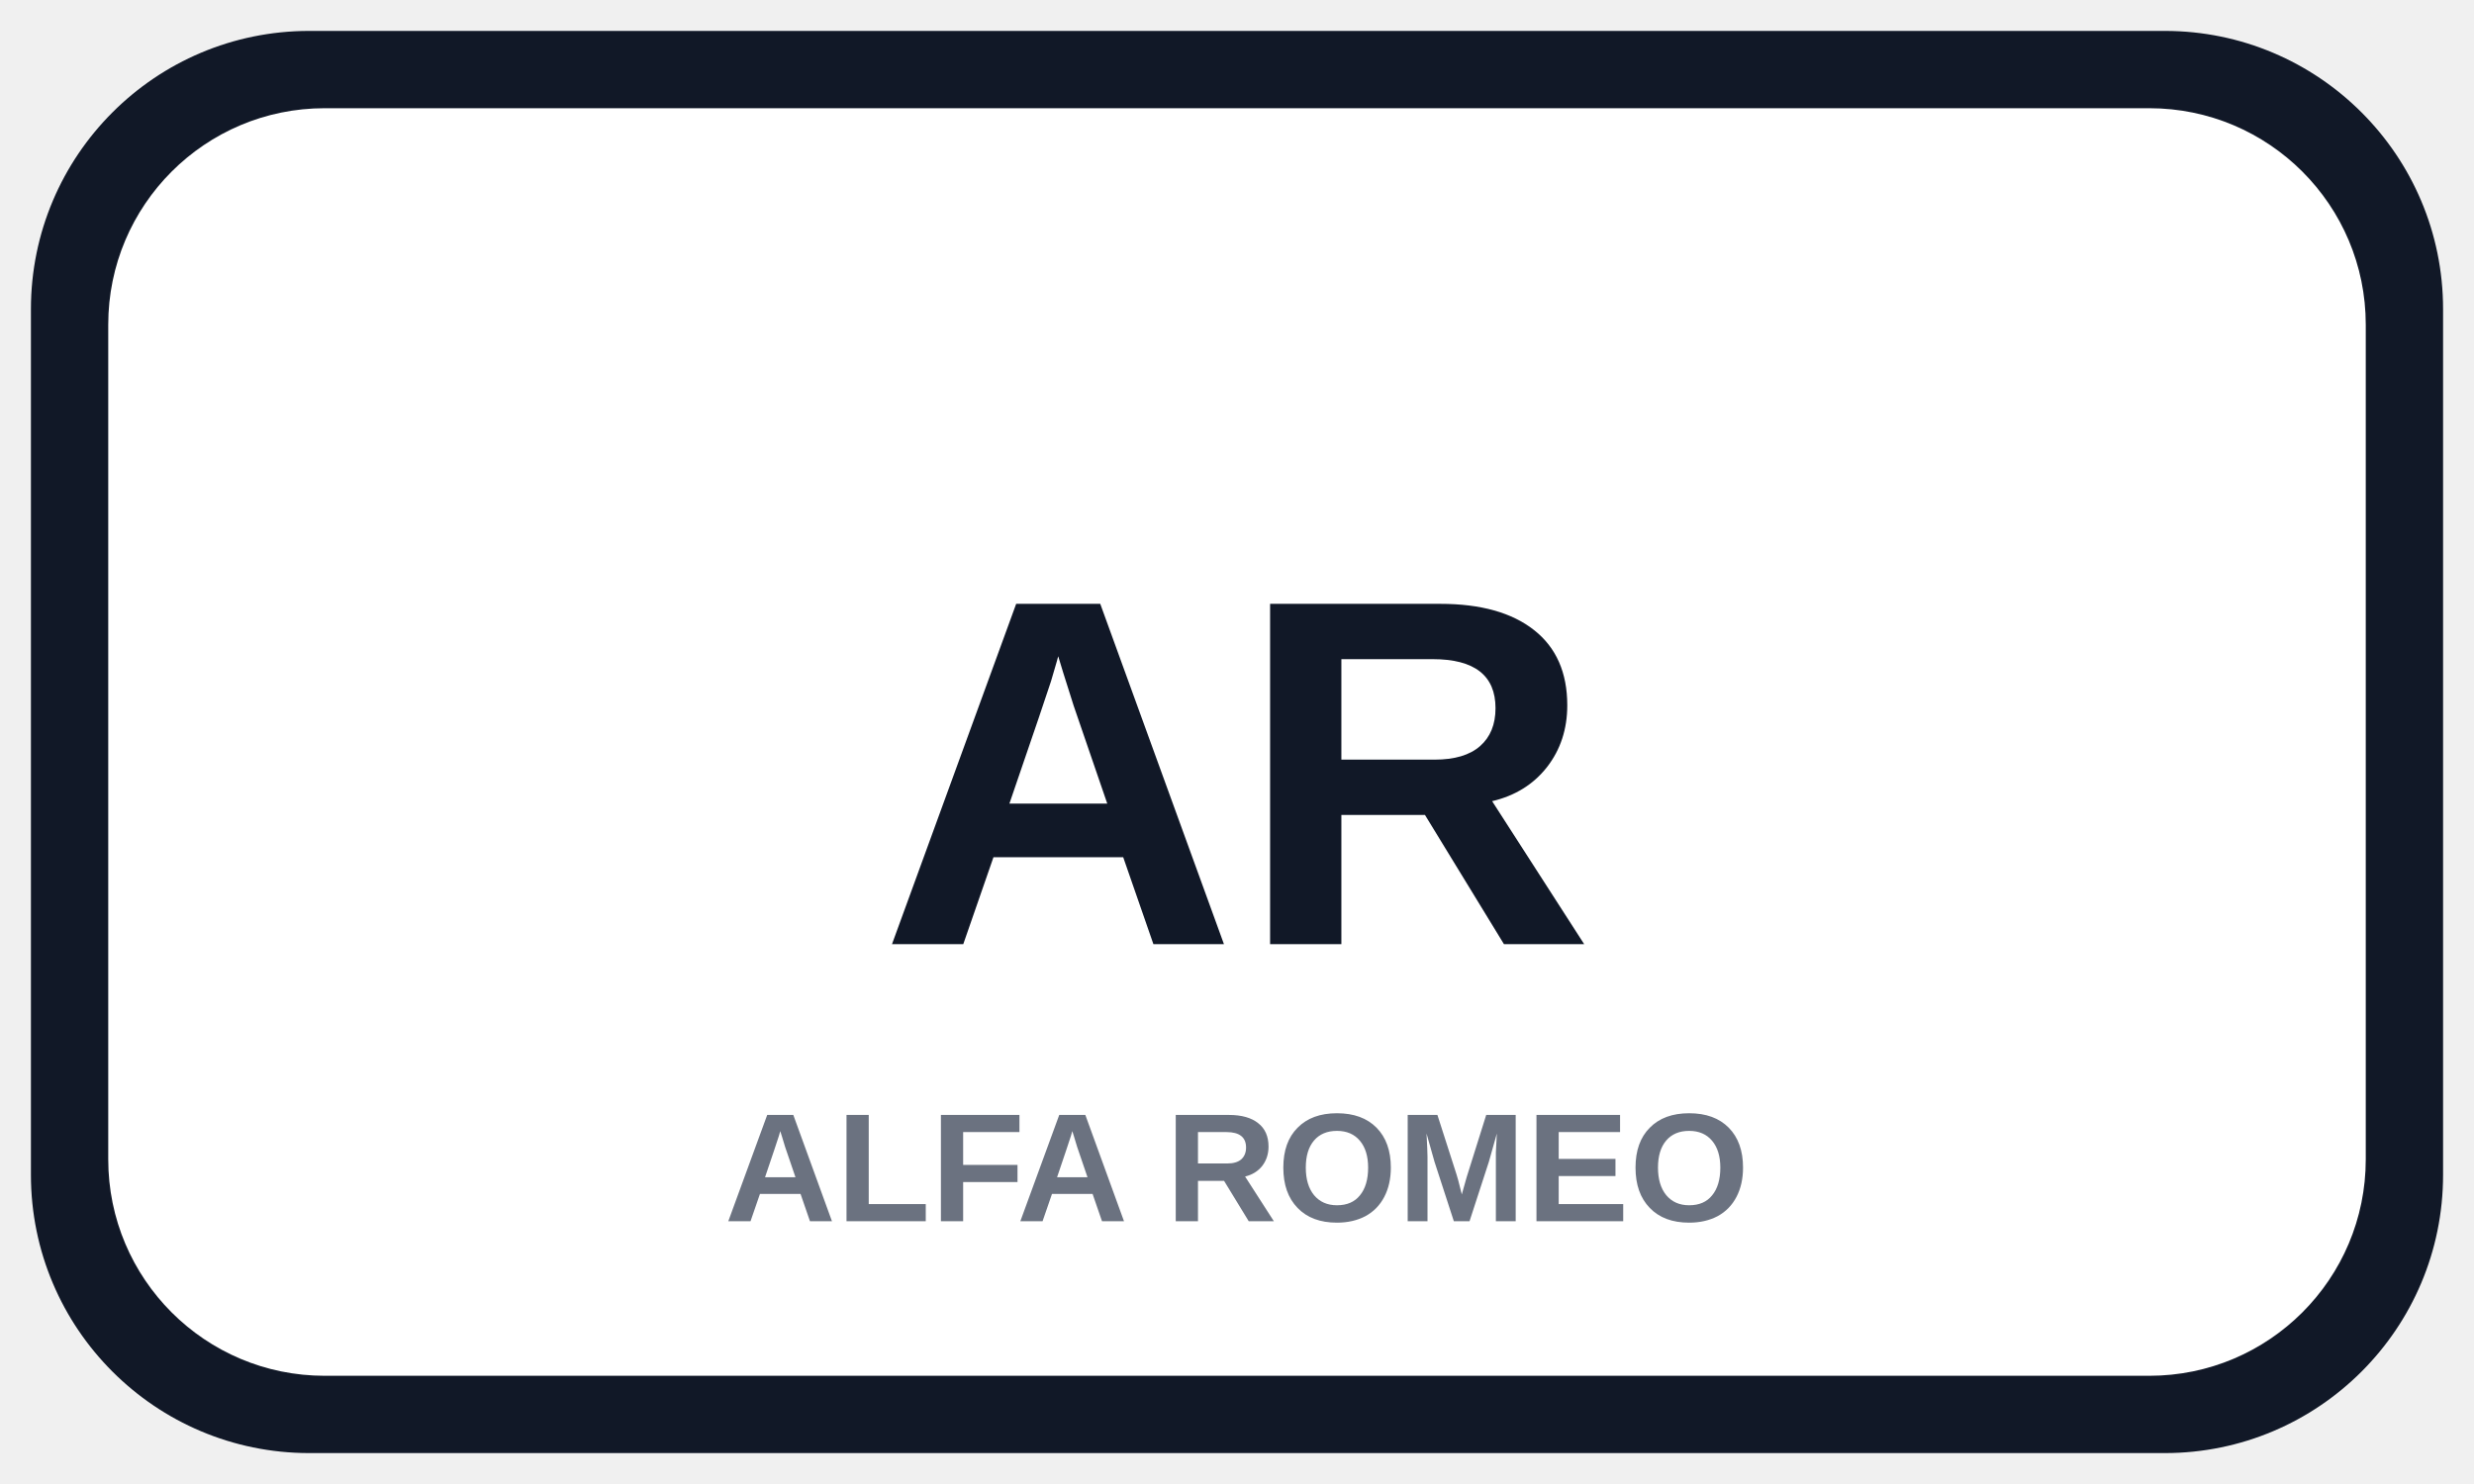
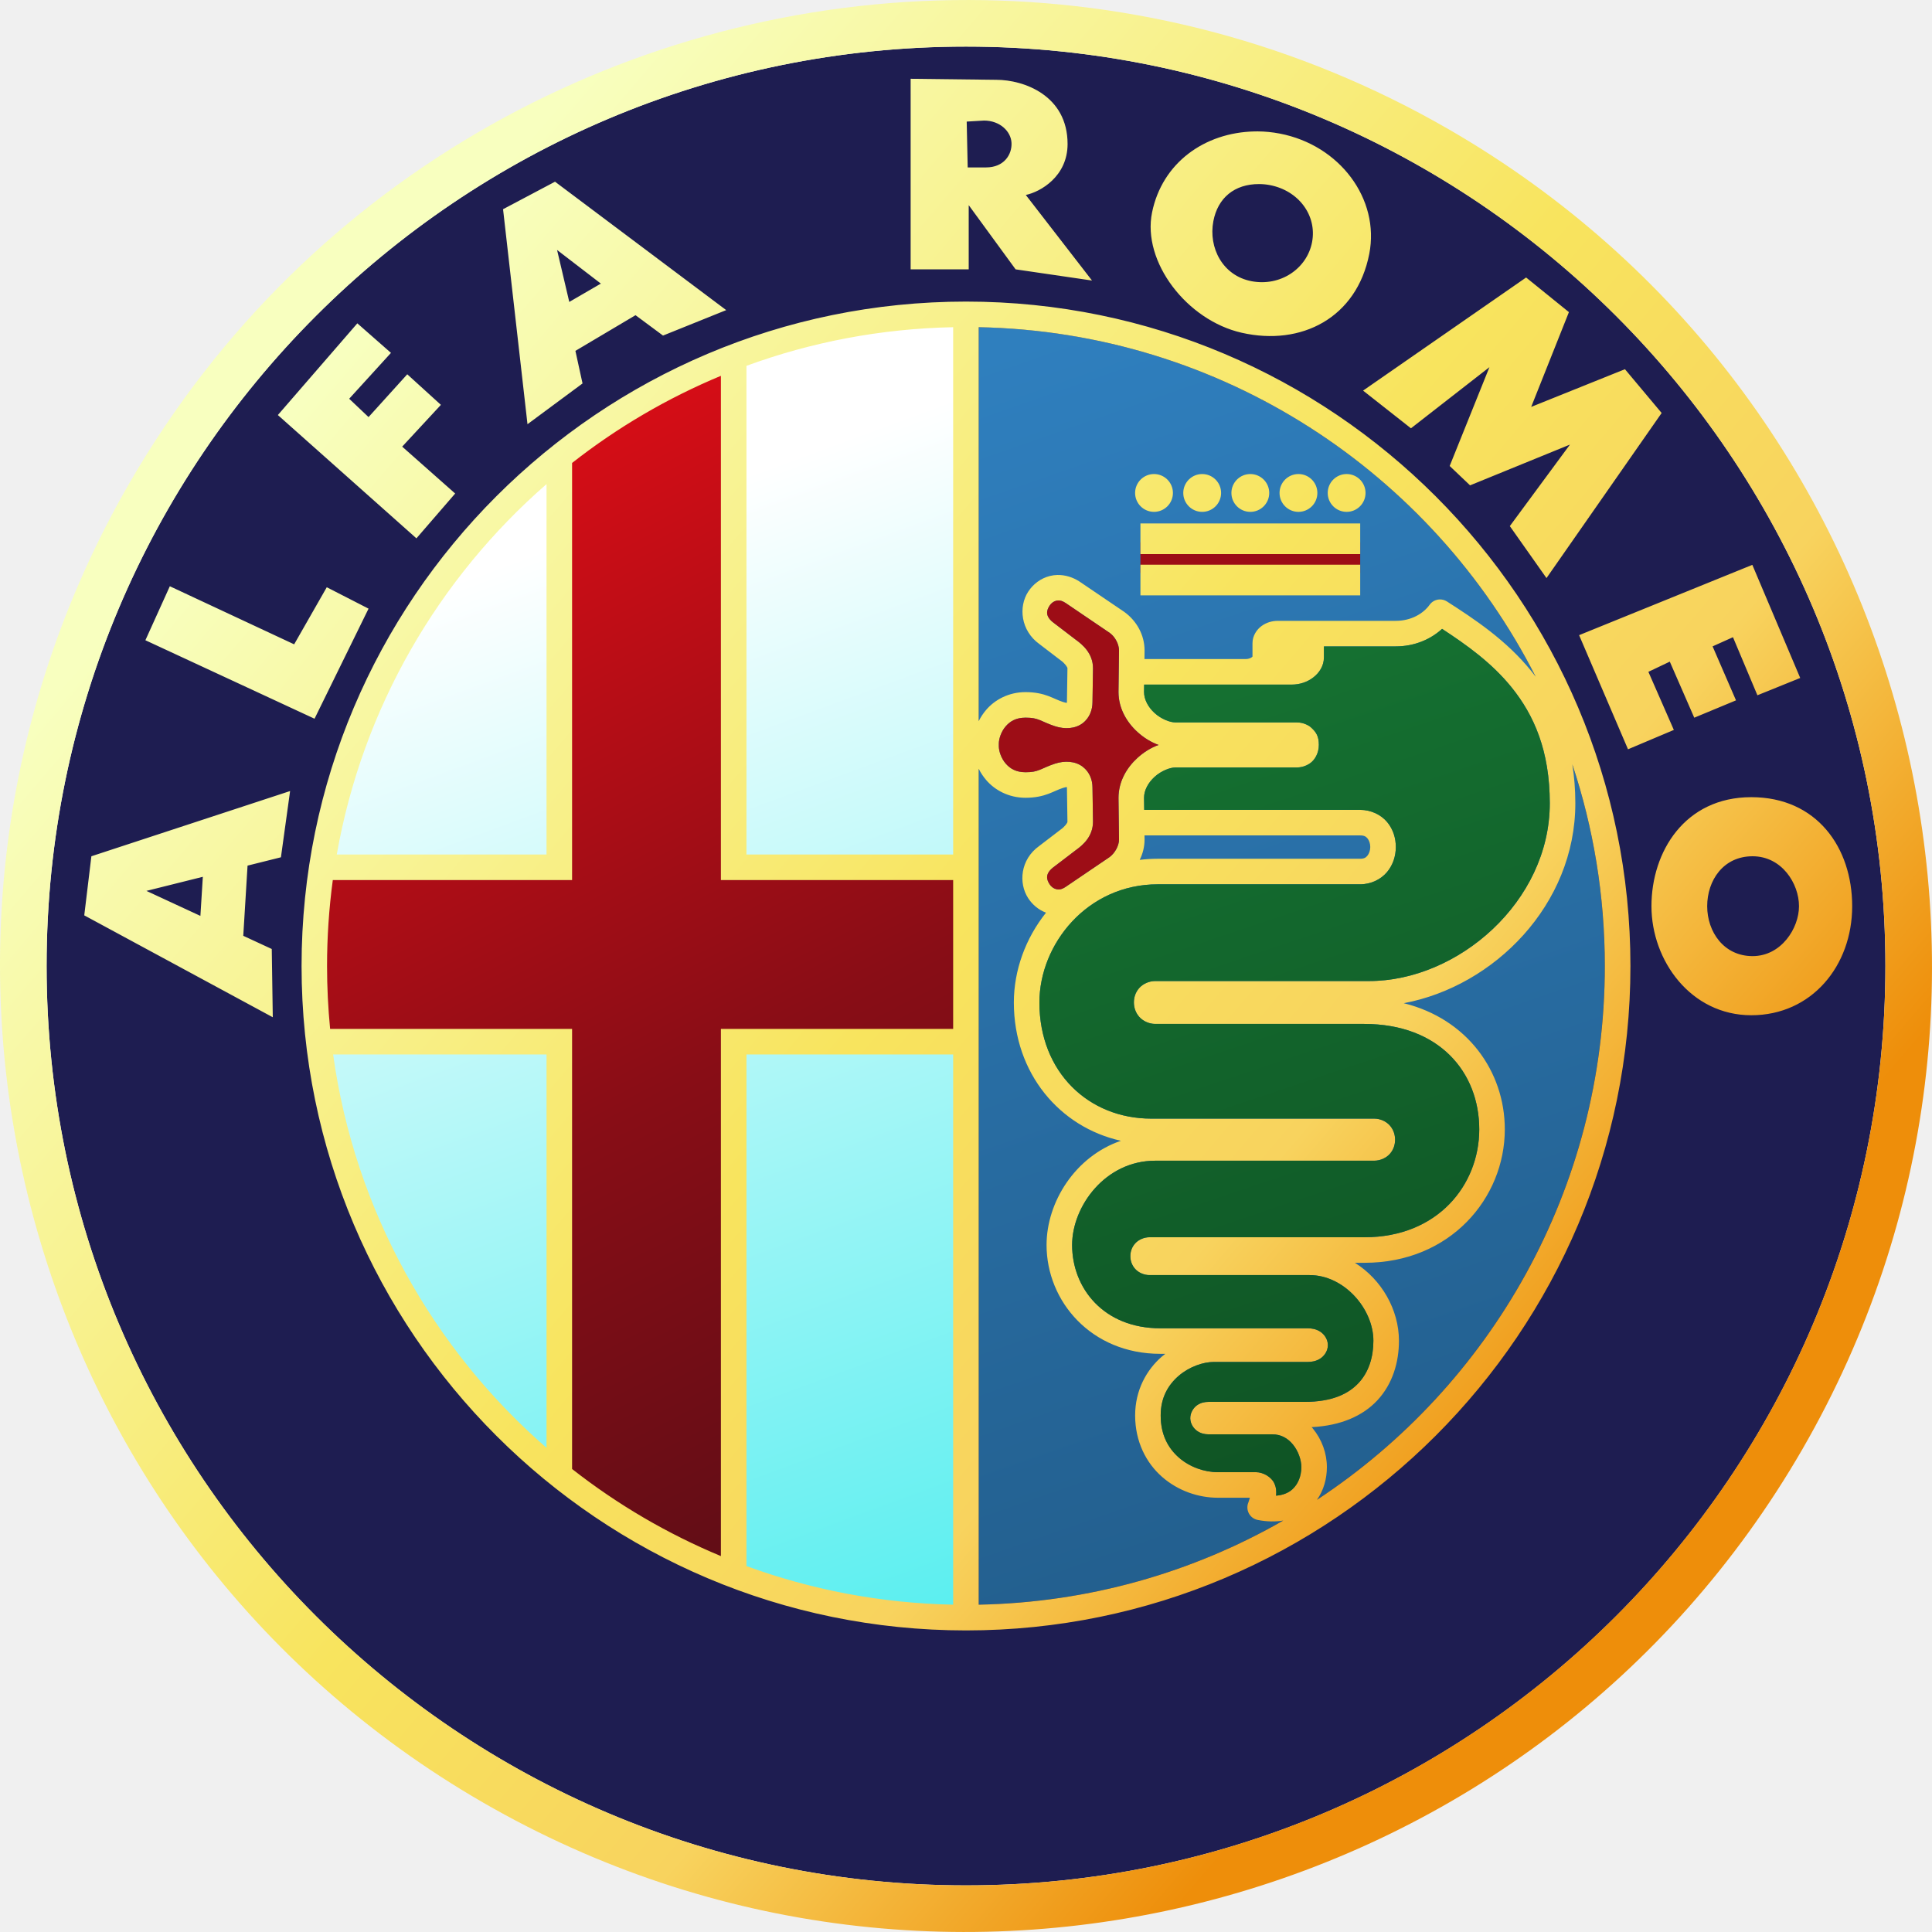
- <svg xmlns="http://www.w3.org/2000/svg" viewBox="0 0 160 96" role="img" aria-labelledby="title">
-   <rect x="2" y="2" width="156" height="92" rx="18" fill="#111827" />
-   <rect x="7" y="7" width="146" height="82" rx="14" fill="#ffffff" />
-   <text x="80" y="52" text-anchor="middle" dominant-baseline="middle" font-family="Arial,Helvetica,sans-serif" font-size="32" font-weight="800" fill="#111827">AR</text>
-   <text x="80" y="79" text-anchor="middle" font-family="Arial,Helvetica,sans-serif" font-size="10" font-weight="700" fill="#6b7280">ALFA ROMEO</text>
+ <svg xmlns="http://www.w3.org/2000/svg" role="img" aria-label="Alfa Romeo logo" width="2500" height="2500" viewBox="117.944 117.968 1890.112 1890.089">
+   <path fill="#1e1d51" d="M1962.461 1063c0 496.76-402.702 899.462-899.461 899.462S163.539 1559.76 163.538 1063c0-496.758 402.703-899.461 899.462-899.461S1962.461 566.242 1962.461 1063" />
+   <linearGradient id="a" x1="-1541.705" x2="-1139.351" y1="1854.046" y2="761.455" gradientTransform="matrix(1 0 0 -1 2229.395 2495.359)" gradientUnits="userSpaceOnUse">
+     <stop offset="0" stop-color="#fff" />
+     <stop offset="1" stop-color="#53eeef" />
+   </linearGradient>
+   <path fill="url(#a)" d="M1059.5 431.687c-76.82 1.445-150.518 15.117-219.031 39.031V964.5H1059.5zM661.094 578.844c-114.221 96.945-194.768 230.647-222.156 382.125h222.156zm171.625 560.843v516.219c70.314 23.873 145.941 37.526 224.781 38.969v-555.188zm-394.5 1.407c22.77 161.315 105.024 304.004 224.281 406v-406z" />
+   <linearGradient id="b" x1="-1146.538" x2="-725.409" y1="2029.716" y2="822.64" gradientTransform="matrix(1 0 0 -1 2229.395 2495.359)" gradientUnits="userSpaceOnUse">
+     <stop offset="0" stop-color="#2f7fbe" />
+     <stop offset="1" stop-color="#225d8b" />
+   </linearGradient>
+   <path fill="url(#b)" d="M1075.437 438.047c339.391 6.637 612.531 283.992 612.531 624.969s-273.141 618.18-612.531 624.812z" />
+   <linearGradient id="c" x1="470.073" x2="1018.803" y1="2020.046" y2="955.368" gradientTransform="matrix(1.0207 0 0 -1.0134 56.414 2670.702)" gradientUnits="userSpaceOnUse">
+     <stop offset="0" stop-color="#d50d16" />
+     <stop offset=".5" stop-color="#880d16" />
+     <stop offset="1" stop-color="#520d16" />
+   </linearGradient>
+   <path fill="url(#c)" d="M824.15 478.56v499.938h231.926v147.58H824.15v522.677a638.8 638.8 0 0 1-148.609-86.363v-436.313H433.919a636 636 0 0 1-3.062-62.357 634 634 0 0 1 5.741-85.223H675.54V564.956a638.8 638.8 0 0 1 148.61-86.396" />
+   <path fill="#9d0d16" d="M1233.65 648.517h215v30h-215z" />
+   <linearGradient id="d" x1="330.662" x2="1553.836" y1="2149.531" y2="1104.791" gradientTransform="matrix(1 0 0 -1 84.089 2658.85)" gradientUnits="userSpaceOnUse">
+     <stop offset="0" stop-color="#f8ffbf" />
+     <stop offset=".509" stop-color="#f8e45e" />
+     <stop offset=".75" stop-color="#f8d35e" />
+     <stop offset="1" stop-color="#ee8e0a" />
+   </linearGradient>
+   <path fill="url(#d)" d="M1065.625 117.969c-327.204-.521-645.792 169.01-821.031 472.531-260.82 451.754-105.847 1030.087 345.906 1290.906 451.754 260.82 1030.087 105.848 1290.906-345.906 260.82-451.753 105.848-1030.086-345.906-1290.906-148.231-85.582-310.077-126.371-469.875-126.625M1063 163.531c496.503 0 899.469 402.967 899.469 899.469S1559.503 1962.469 1063 1962.469c-496.502 0-899.469-402.966-899.469-899.469 0-496.502 402.967-899.469 899.469-899.469m-54.156 31.5v186.438h56.812v-62.812l45.875 62.812 74.75 10.938-64.781-83.719c14.215-2.954 40.875-18.048 40.875-49.844 0-47.602-42.865-62.812-69.781-62.812zm71.781 40.875c15.452 0 26.408 10.474 26.906 21.938.499 11.465-7.432 23.906-24.906 23.906h-17.969l-.969-44.844zm267.812 10.594c-1.008-.006-2.028.011-3.031.031-49.013.998-90.455 30.716-100.375 79.25-9.879 48.339 34.023 105.539 87.688 117.719 58.225 13.216 112.563-14.431 124.812-77.188 10.49-53.738-29.007-106.504-87.656-117.688-7.216-1.375-14.382-2.081-21.438-2.124m-687.5 49.219-50.844 26.906L634 532.969l53.844-39.875-6.969-31.875 58.812-34.906 26.906 19.938 61.812-24.906zm688.813 2.312c3.456.01 6.963.326 10.5 1 28.299 5.396 46.262 29.862 41.312 55.812-4.947 25.951-30.951 43.615-59.25 38.219-28.297-5.396-42.26-32.799-37.312-58.75 4.33-22.706 20.56-36.347 44.75-36.281M662.937 362.5l42.844 32.906-30.906 17.938zm948.032 26.937-159.5 110.656 46.844 36.875 76.781-59.812-38.906 96.688 19.938 18.938 97.719-39.875-58.812 79.75 35.875 50.844L1743.562 522l-35.906-42.844-91.719 36.875 36.906-92.719zM1063 413c-358.663 0-650.031 291.368-650.031 650.031 0 358.664 291.368 650 650.031 650 358.664 0 650.031-291.336 650.031-650S1421.664 413 1063 413m-595.469 21.281L389.781 524l135.562 120.625 37.906-43.844-51.844-45.875 37.875-40.875-32.906-29.906L478.5 526l-18.938-17.938 40.875-44.875zm582.906 3.781v515.875H848.219V475.844c63.256-23.156 131.291-36.382 202.218-37.782m25 0c238.025 4.654 443.453 142.473 544.938 342a190 190 0 0 0-4-5.156c-24.865-30.887-56.19-51.372-82.875-68.531a12.5 12.5 0 0 0-7.125-1.969 12.5 12.5 0 0 0-9.781 5.188c-6.21 8.6-17.934 15.75-33.219 15.75h-115.156c-5.778 0-11.266 1.574-16 5-4.733 3.427-8.938 9.557-8.938 16.812v13.125c-.058.076-.162.278-.656.656-1.127.865-3.341 1.781-5.812 1.781h-99.219l.094-8.281v-.156c0-15.105-7.703-28.828-19.594-37.5l-.188-.156-.156-.094-43.375-29.406-.062-.062-.062-.031c-6.905-4.559-14.623-6.719-21.906-6.562a33 33 0 0 0-7.094.938c-9.15 2.242-16.596 8.022-21.406 15.406-9.62 14.77-7.411 38.114 11.094 51.344l20.344 15.562.156.125.156.094c4.281 3.063 6.656 6.763 6.656 7.781l-.5 32.969v.188c0 .402-.06.501-.094.656-.57-.002-1.664-.129-3.938-.875-4.811-1.577-8.462-3.609-14.125-5.75-5.662-2.14-12.944-3.844-22.312-3.844-16.492 0-30.043 7.444-38.531 17.344a53.8 53.8 0 0 0-7.312 11.031V438.062zm-252.218 47.563v493.312h227.219v145.625H823.219v515.75a624.7 624.7 0 0 1-145.594-85.219v-430.531H440.906a632 632 0 0 1-3-61.531 630 630 0 0 1 5.625-84.094h234.094V570.875a624.8 624.8 0 0 1 145.594-85.25m423.718 96.094c-10.212 0-18.5 8.288-18.5 18.5s8.289 18.5 18.5 18.5c10.213 0 18.5-8.287 18.5-18.5s-8.287-18.5-18.5-18.5m47.125 0c-10.212 0-18.5 8.288-18.5 18.5s8.288 18.5 18.5 18.5 18.5-8.287 18.5-18.5-8.287-18.5-18.5-18.5m47.094 0c-10.211 0-18.5 8.288-18.5 18.5s8.289 18.5 18.5 18.5c10.213 0 18.5-8.287 18.5-18.5s-8.287-18.5-18.5-18.5m47.094 0c-10.212 0-18.5 8.288-18.5 18.5s8.289 18.5 18.5 18.5c10.213 0 18.5-8.287 18.5-18.5s-8.287-18.5-18.5-18.5m47.125 0c-10.212 0-18.5 8.288-18.5 18.5s8.288 18.5 18.5 18.5 18.5-8.287 18.5-18.5-8.287-18.5-18.5-18.5m-782.75 9.843v362.375H447.406c25.303-143.653 99.697-270.437 205.219-362.375m581.031 38.5v30h215v-30zm0 40.375v30h215v-30zm598.625.125-169.469 68.781L1710.656 851l44.844-18.938-24.906-56.844 20.938-9.969 23.938 54.844 40.844-16.969-22.906-52.812 19.938-8.969 23.906 56.812 41.875-16.938zM284.094 691.5l-23.906 52.812 165.469 76.781L478.5 713.406l-40.875-20.938-31.906 55.844zm868.968 13.906c1.973-.114 4.273.401 7.406 2.469l43.25 29.344c5.391 3.931 8.969 11.199 8.969 17.062l-.5 40.531v.156c0 15.963 8.074 29.565 18.5 39.062 6.148 5.6 13.188 10.019 20.719 12.719-7.531 2.701-14.57 7.119-20.719 12.719-10.426 9.498-18.5 23.101-18.5 39.062v.156l.5 40.688c0 5.864-3.953 13.227-9.344 17.156l-43 29.156c-4.177 2.758-6.734 2.719-9.156 2.125-2.42-.593-4.797-2.312-6.406-4.781-3.217-4.938-4.617-10.691 4.688-17.344l.156-.125.156-.125 20.688-15.781c6.997-5.006 16.781-13.418 16.781-27.875v-.188l-.5-33.156c0-7.073-2.541-15.06-9.688-20.469-7.146-5.408-17.355-6.077-27.125-2.875-6.976 2.287-11.534 4.745-15.188 6.125-3.652 1.381-6.746 2.219-13.469 2.219-9.42 0-15.205-3.542-19.562-8.625-4.357-5.082-6.594-12.162-6.594-16.812v-2.5c0-4.649 2.236-11.729 6.594-16.812 4.357-5.082 10.143-8.625 19.562-8.625 6.723 0 9.816.839 13.469 2.219 3.653 1.381 8.212 3.839 15.188 6.125 9.77 3.203 19.979 2.534 27.125-2.875s9.688-13.582 9.688-20.656l.5-32.969v-.188c0-14.456-10.097-23.087-17.094-28.094l-20.375-15.562-.156-.125-.156-.125c-9.304-6.651-7.904-12.405-4.688-17.344 1.609-2.469 3.986-4.188 6.406-4.781a10.5 10.5 0 0 1 1.875-.281m375.688 27.781c23.928 15.639 48.744 33.294 68.156 57.406 21.79 27.066 37.219 61.887 37.219 113.219 0 96.442-90.062 173.906-176.688 173.906h-209.344c-5.949 0-12.033 2.726-15.719 6.938-3.685 4.213-5.164 9.297-5.125 14.156.04 4.861 1.605 9.828 5.25 13.969 3.645 4.142 9.635 6.906 15.594 6.906h204.375c73.48 0 112.656 47.293 112.656 103.125 0 54.41-40.692 105.562-112.156 105.562h-210.594c-5.104 0-10.527 2.313-13.875 6.031-3.347 3.719-4.745 8.24-4.719 12.562.027 4.323 1.436 8.772 4.75 12.438s8.722 6 13.844 6h156.75c33.739 0 62.438 32.879 62.438 64.281 0 15.924-4.525 30.625-14.531 41.312-10.005 10.688-25.99 18.438-52.875 18.438h-94c-3.746 0-7.687.82-11.312 3.438s-6.59 7.619-6.438 12.812c.154 5.194 3.145 9.647 6.625 12.125 3.48 2.479 7.366 3.375 11.125 3.375h62.344c8.795 0 15.299 3.847 20.438 10.094 5.139 6.248 8.125 15.003 8.125 22 0 8.715-3.219 16.77-8.906 21.812-3.688 3.271-8.787 5.543-15.781 6.094.344-3.602.403-7.681-2-12.562-2.851-5.792-10.803-10.406-17.562-10.406h-37.406c-13.027 0-27.406-4.912-38.031-14.188-10.624-9.274-17.906-22.419-17.906-41.344 0-17.4 7.274-29.808 17.594-38.719 10.32-8.91 24.027-13.562 34.125-13.562h91.938c4.151 0 8.195-.716 12.062-3.062 3.868-2.346 7.85-7.289 7.844-13.438-.006-6.147-4.012-11.094-7.875-13.438-3.863-2.343-7.881-3.031-12.031-3.031h-144.031c-55.418 0-86.281-39.217-86.281-81.5 0-37.723 32.309-82.438 81.281-82.438h214.344c5.835 0 11.838-2.722 15.406-6.875 3.569-4.152 4.972-9.095 4.938-13.812-.033-4.717-1.498-9.568-5.031-13.656s-9.464-6.844-15.312-6.844H1244.13c-61.029 0-109.312-45.255-109.312-113.594 0-57.084 46.709-115.625 115.781-115.625h197.875c10.79 0 20.472-4.854 26.406-11.938 5.936-7.083 8.58-15.812 8.625-24.406.046-8.594-2.518-17.398-8.469-24.531s-15.703-11.969-26.562-11.969h-211.125l-.156-11.844c0-7.31 3.973-14.664 10.344-20.469 6.373-5.804 14.943-9.125 20.188-9.125h118.312c4.578 0 9.109-1.058 13.562-4.125 4.453-3.066 8.594-9.68 8.594-17.938 0-8.506-2.531-12.807-8.594-17.938-4.453-3.066-8.984-4.125-13.562-4.125h-118.312c-5.244 0-13.815-3.32-20.188-9.125-6.371-5.804-10.344-13.283-10.344-20.594l.094-7.25h144.406c7.994 0 15.287-2.562 21.031-6.969 5.744-4.405 10.438-11.164 10.438-19.688v-10.719h70.219c18.211.005 34.039-6.784 45.369-17.152m127.406 132.438c20.641 62.053 31.812 128.434 31.812 197.406 0 218.333-111.963 410.503-281.625 522.25 6.624-9.422 9.719-20.783 9.719-32 0-13.363-4.797-26.914-13.812-37.875-.356-.434-.783-.824-1.156-1.25 28.438-1.373 50.084-10.995 64.188-26.062 15.245-16.284 21.281-37.686 21.281-58.406 0-30.61-17.137-60.066-43.094-76.312h9.5c83.751 0 137.156-63.267 137.156-130.562 0-57.056-37.112-108.172-98.844-123.406 88.633-16.649 167.844-96.405 167.844-195.594 0-13.579-1.053-26.28-2.969-38.189m-580.719 4.437a53.7 53.7 0 0 0 7.312 11.031c8.488 9.9 22.039 17.344 38.531 17.344 9.368 0 16.65-1.703 22.312-3.844s9.314-4.172 14.125-5.75c2.273-.745 3.367-.872 3.938-.875.034.157.094.268.094.656v.188l.5 33.156c0 1.02-2.375 4.531-6.656 7.594l-.156.094-.156.125-20.656 15.812c-18.505 13.23-20.401 36.325-10.781 51.094 4.094 6.283 10.103 11.388 17.438 14.157-20.022 25.069-31.469 56.391-31.469 87.874 0 69.439 45.03 122.078 104.75 135.281-44.729 15.284-72.75 59.965-72.75 101.938 0 55.033 43.587 106.5 111.281 106.5H1258c-1.097.856-2.216 1.675-3.281 2.594-14.999 12.952-26.25 32.925-26.25 57.656 0 25.707 10.87 46.599 26.438 60.188s35.399 20.344 54.5 20.344h31.312c-.646 2.283-1.375 4.406-1.375 4.406a12.507 12.507 0 0 0 9 17.312c8.948 1.772 17.402 1.895 25.062.594-88.092 50.51-189.656 80.196-297.969 82.312zM401.75 891.844l-194.406 63.812-6.969 57.813 184.438 99.687-1-66.781-27.875-12.906 4.188-68.656 32.656-8.156zm1429.531 6c-65.069 0-97.688 53.323-97.688 106.656s38.588 106.688 97.688 106.688c59.074.001 98.688-48.369 98.688-106.688 0-57.321-34.615-106.656-98.688-106.656m-593.656 37.406h210.844c4.271 0 5.84 1.16 7.375 3s2.674 5.007 2.656 8.375-1.198 6.58-2.781 8.469c-1.582 1.889-3.16 3-7.25 3h-197.875c-6.025 0-11.91.386-17.656 1.094 3.033-6.103 4.75-12.875 4.75-19.969v-.156zm594.906 20.406c28.682 0 45.406 26.783 45.406 48.844 0 21.562-17.342 48.844-45.406 48.844-28.075 0-44.406-23.672-44.406-48.844 0-25.171 15.725-48.844 44.406-48.844M316.375 975.75 314 1014l-52.812-24.469zm127.469 173.812h208.781v384.844c-111.012-96.684-187.586-231.931-208.781-384.844m404.375 0h202.219v538.281c-70.928-1.398-138.961-14.636-202.219-37.781z" />
+   <path fill="#9d0d16" d="M1153.062 705.406c1.973-.114 4.273.401 7.406 2.469l43.25 29.344c5.391 3.931 8.969 11.199 8.969 17.062l-.5 40.531v.156c0 15.963 8.074 29.565 18.5 39.062 6.148 5.6 13.188 10.019 20.719 12.719-7.531 2.701-14.57 7.119-20.719 12.719-10.426 9.498-18.5 23.101-18.5 39.062v.156l.5 40.688c0 5.864-3.953 13.227-9.344 17.156l-43 29.156c-4.177 2.758-6.734 2.719-9.156 2.125-2.42-.593-4.797-2.312-6.406-4.781-3.217-4.938-4.617-10.691 4.688-17.344l.156-.125.156-.125 20.688-15.781c6.997-5.006 16.781-13.418 16.781-27.875v-.188l-.5-33.156c0-7.073-2.541-15.06-9.688-20.469-7.146-5.408-17.355-6.077-27.125-2.875-6.976 2.287-11.534 4.745-15.188 6.125-3.652 1.381-6.746 2.219-13.469 2.219-9.42 0-15.205-3.542-19.562-8.625-4.357-5.082-6.594-12.162-6.594-16.812v-2.5c0-4.649 2.236-11.729 6.594-16.812 4.357-5.082 10.143-8.625 19.562-8.625 6.723 0 9.816.839 13.469 2.219 3.653 1.381 8.212 3.839 15.188 6.125 9.77 3.203 19.979 2.534 27.125-2.875s9.688-13.582 9.688-20.656l.5-32.969v-.188c0-14.456-10.097-23.087-17.094-28.094l-20.375-15.562-.156-.125-.156-.125c-9.304-6.651-7.904-12.405-4.688-17.344 1.609-2.469 3.986-4.188 6.406-4.781a10.5 10.5 0 0 1 1.875-.281" />
+   <linearGradient id="e" x1="-933.389" x2="-685.293" y1="1696.493" y2="958.794" gradientTransform="matrix(1 0 0 -1 2229.395 2495.359)" gradientUnits="userSpaceOnUse">
+     <stop offset="0" stop-color="#157031" />
+     <stop offset="1" stop-color="#0f5324" />
+   </linearGradient>
+   <path fill="url(#e)" d="M1528.75 733.187c23.928 15.639 48.744 33.294 68.156 57.406 21.79 27.066 37.219 61.887 37.219 113.219 0 96.442-90.062 173.906-176.688 173.906h-209.344c-5.949 0-12.033 2.726-15.719 6.938-3.685 4.213-5.164 9.297-5.125 14.156.04 4.861 1.605 9.828 5.25 13.969 3.645 4.142 9.635 6.906 15.594 6.906h204.375c73.48 0 112.656 47.293 112.656 103.125 0 54.41-40.692 105.562-112.156 105.562h-210.594c-5.104 0-10.527 2.313-13.875 6.031-3.347 3.719-4.745 8.24-4.719 12.562.027 4.323 1.436 8.772 4.75 12.438s8.722 6 13.844 6h156.75c33.739 0 62.438 32.879 62.438 64.281 0 15.924-4.525 30.625-14.531 41.312-10.005 10.688-25.99 18.438-52.875 18.438h-94c-3.746 0-7.687.82-11.312 3.438s-6.59 7.619-6.438 12.812c.154 5.194 3.145 9.647 6.625 12.125 3.48 2.479 7.366 3.375 11.125 3.375h62.344c8.795 0 15.299 3.847 20.438 10.094 5.139 6.248 8.125 15.003 8.125 22 0 8.715-3.219 16.77-8.906 21.812-3.688 3.271-8.787 5.543-15.781 6.094.344-3.602.403-7.681-2-12.562-2.851-5.792-10.803-10.406-17.562-10.406h-37.406c-13.027 0-27.406-4.912-38.031-14.188-10.624-9.274-17.906-22.419-17.906-41.344 0-17.4 7.274-29.808 17.594-38.719 10.32-8.91 24.027-13.562 34.125-13.562h91.938c4.151 0 8.195-.716 12.062-3.062 3.868-2.346 7.85-7.289 7.844-13.438-.006-6.147-4.012-11.094-7.875-13.438-3.863-2.343-7.881-3.031-12.031-3.031h-144.031c-55.418 0-86.281-39.217-86.281-81.5 0-37.723 32.309-82.438 81.281-82.438h214.344c5.835 0 11.838-2.722 15.406-6.875 3.569-4.152 4.972-9.095 4.938-13.812-.033-4.717-1.498-9.568-5.031-13.656s-9.464-6.844-15.312-6.844H1244.13c-61.029 0-109.312-45.255-109.312-113.594 0-57.084 46.709-115.625 115.781-115.625h197.875c10.79 0 20.472-4.854 26.406-11.938 5.936-7.083 8.58-15.812 8.625-24.406.046-8.594-2.518-17.398-8.469-24.531s-15.703-11.969-26.562-11.969h-211.125l-.156-11.844c0-7.31 3.973-14.664 10.344-20.469 6.373-5.804 14.943-9.125 20.188-9.125h118.312c4.578 0 9.109-1.058 13.562-4.125 4.453-3.066 8.594-9.68 8.594-17.938 0-8.506-2.531-12.807-8.594-17.938-4.453-3.066-8.984-4.125-13.562-4.125h-118.312c-5.244 0-13.815-3.32-20.188-9.125-6.371-5.804-10.344-13.283-10.344-20.594l.094-7.25h144.406c7.994 0 15.287-2.562 21.031-6.969 5.744-4.405 10.438-11.164 10.438-19.688v-10.719h70.219c18.211.005 34.039-6.784 45.369-17.152" />
</svg>
